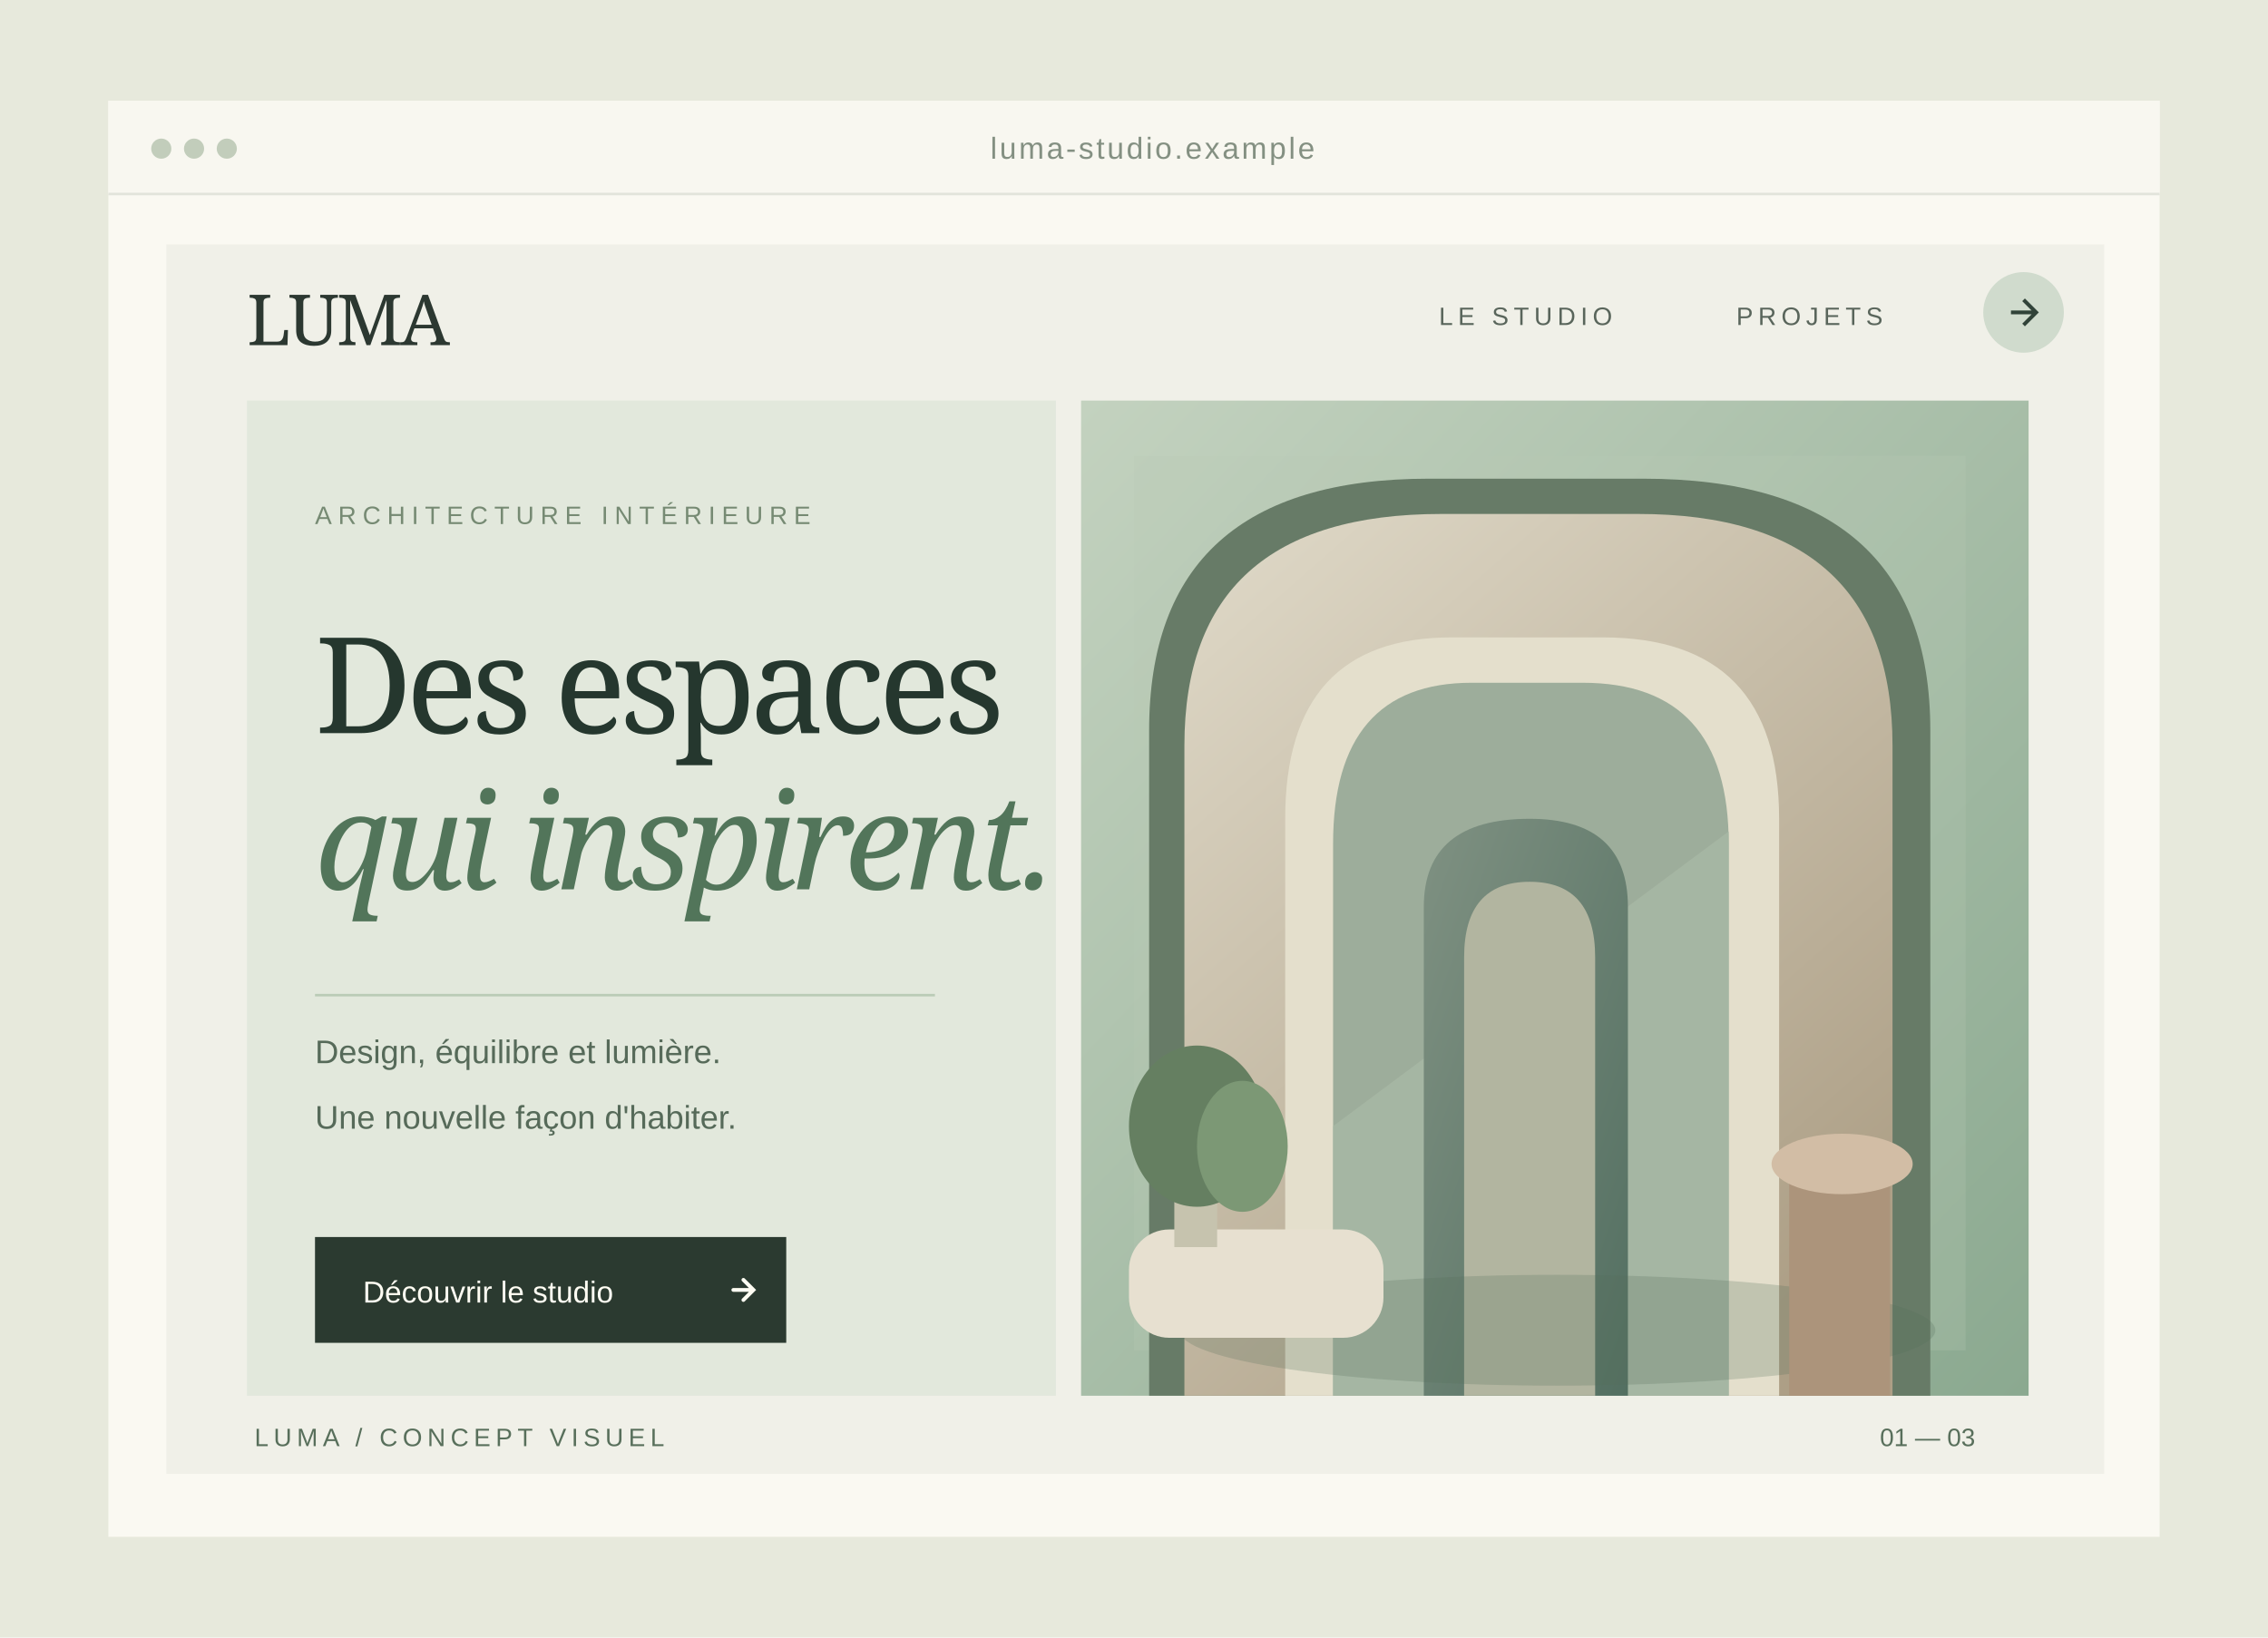
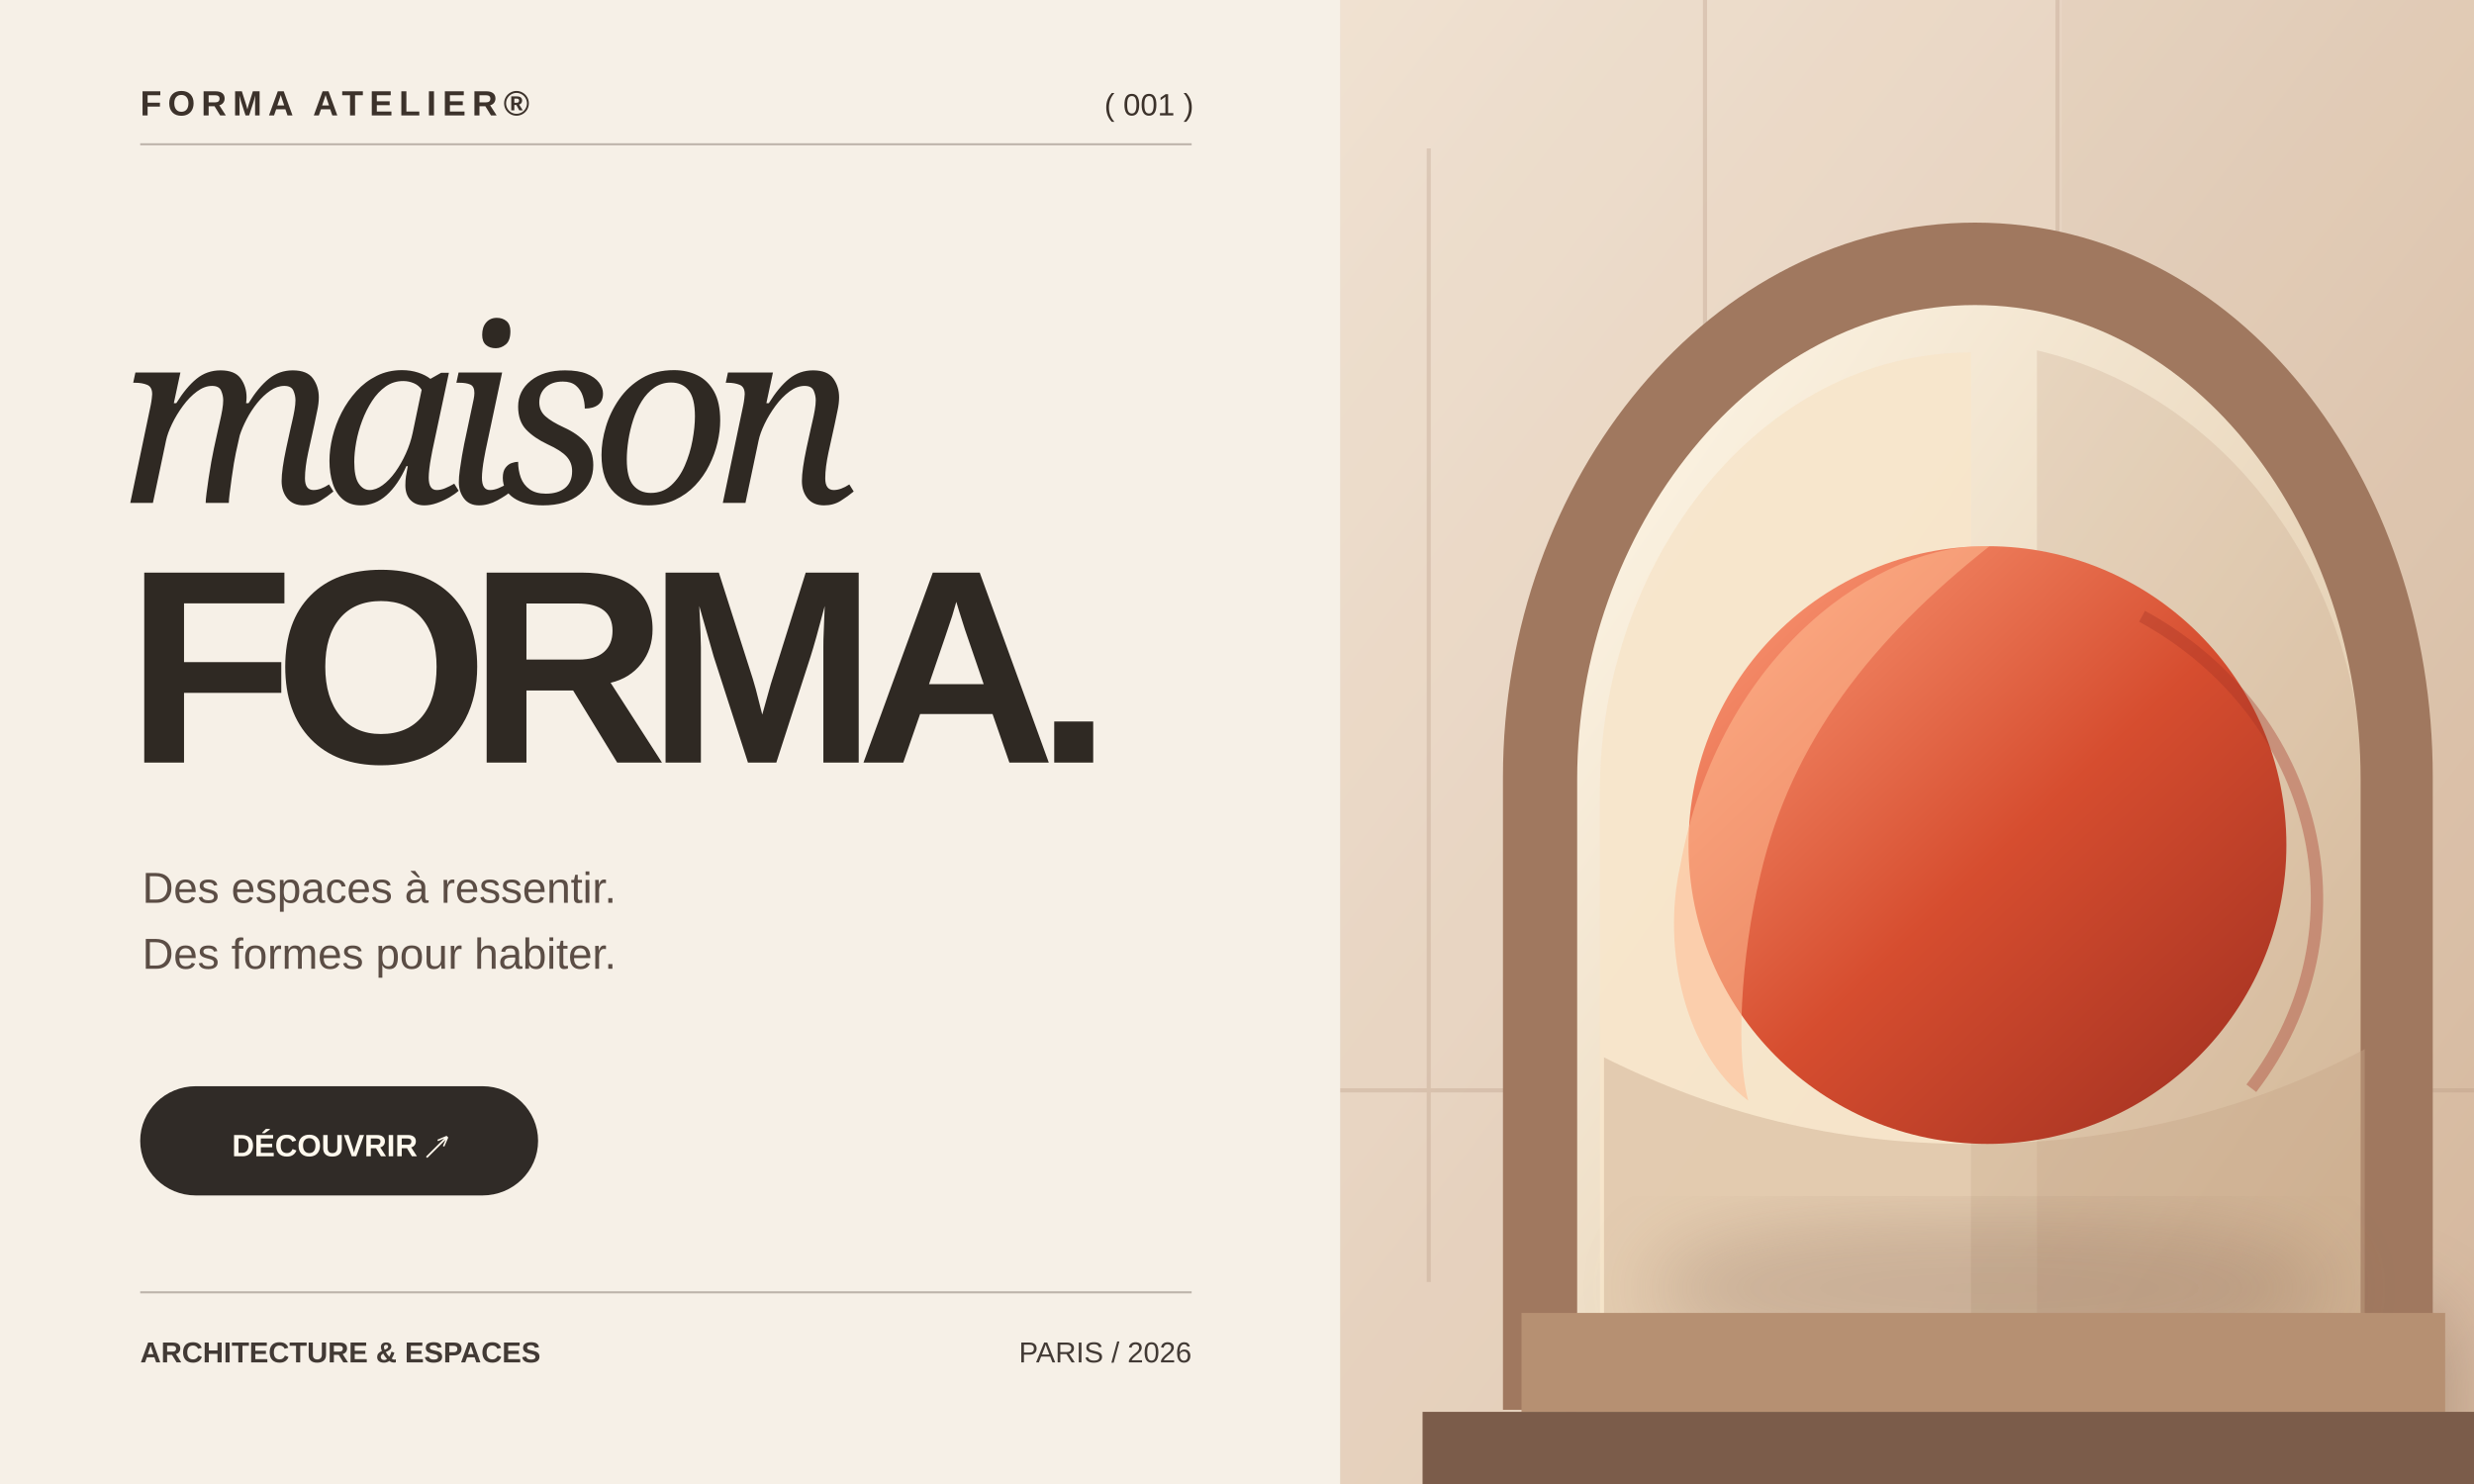
- <svg xmlns="http://www.w3.org/2000/svg" width="900" height="650" viewBox="0 0 900 650" role="img" aria-labelledby="title desc">
+ <svg xmlns="http://www.w3.org/2000/svg" viewBox="0 0 1200 720" role="img" aria-labelledby="title desc">
  <defs>
-     <linearGradient id="bg" x1="0" y1="0" x2="1" y2="1">
-       <stop stop-color="#c3d2bf" />
-       <stop offset="1" stop-color="#8ba990" />
+     <linearGradient id="wall" x1="0" x2="1" y1="0" y2="1">
+       <stop stop-color="#F3E6D8" />
+       <stop offset="1" stop-color="#D7B89E" />
    </linearGradient>
-     <linearGradient id="arch" x1="0" y1="0" x2=".7" y2="1">
-       <stop stop-color="#e0dac9" />
-       <stop offset="1" stop-color="#ad9f86" />
+     <linearGradient id="orb" x1="0" x2=".95" y1="0" y2="1">
+       <stop stop-color="#FFA07C" />
+       <stop offset=".53" stop-color="#D64D2F" />
+       <stop offset="1" stop-color="#9F2F20" />
    </linearGradient>
-     <linearGradient id="shadow" x1="0" y1="0" x2="1" y2="1">
-       <stop stop-color="#7f9182" />
-       <stop offset="1" stop-color="#536f61" />
+     <linearGradient id="stone" x1="0" x2="1" y1=".1" y2=".8">
+       <stop stop-color="#D5BB9F" />
+       <stop offset=".48" stop-color="#B38E72" />
+       <stop offset="1" stop-color="#836249" />
    </linearGradient>
-     <clipPath id="round">
-       <rect x="0" y="0" width="900" height="650" rx="0" />
-     </clipPath>
+     <linearGradient id="cream" x1="0" x2="1" y1="0" y2="1">
+       <stop stop-color="#FFF8E9" />
+       <stop offset="1" stop-color="#DABF9D" />
+     </linearGradient>
+     <filter id="blur">
+       <feGaussianBlur stdDeviation="18" />
+     </filter>
  </defs>
-   <g clip-path="url(#round)">
-     <rect width="900" height="650" fill="#e7e9dc" />
-     <rect x="43" y="40" width="814" height="570" fill="#faf9f2" />
-     <rect x="43" y="40" width="814" height="37" fill="#f8f7f0" />
-     <path d="M43 77H857" stroke="#e2e4db" />
-     <circle cx="64" cy="59" r="4" fill="#c2cdbb" />
-     <circle cx="77" cy="59" r="4" fill="#c2cdbb" />
-     <circle cx="90" cy="59" r="4" fill="#c2cdbb" />
-     <text x="393" y="63" font-size="12" font-family="Arial,sans-serif" fill="#849082" letter-spacing="1">luma-studio.example</text>
-     <rect x="66" y="97" width="769" height="488" fill="#f0f0e8" />
-     <text x="98" y="137" fill="#2c3831" font-family="Georgia,serif" font-size="28" letter-spacing="-1">LUMA</text>
-     <text x="571" y="129" font-family="Arial,sans-serif" fill="#59655b" font-size="10" letter-spacing="2">LE STUDIO</text>
-     <text x="689" y="129" font-family="Arial,sans-serif" fill="#59655b" font-size="10" letter-spacing="2">PROJETS</text>
-     <circle cx="803" cy="124" r="16" fill="#d0dbcd" />
-     <path d="m798 124 10 0m-5-5 5 5-5 5" stroke="#314339" fill="none" stroke-width="1.5" />
-     <rect x="98" y="159" width="321" height="395" fill="#e2e8dc" />
-     <text x="125" y="208" font-family="Arial,sans-serif" font-size="10" letter-spacing="2.5" fill="#768a73">ARCHITECTURE INTÉRIEURE</text>
-     <text x="125" y="291" font-family="Georgia,serif" font-size="53" letter-spacing="-2.4" fill="#25372e">Des espaces</text>
-     <text x="125" y="353" font-family="Georgia,serif" font-size="53" letter-spacing="-2.4" font-style="italic" fill="#52755a">qui inspirent.</text>
-     <path d="M125 395H371" stroke="#bacbb6" />
-     <text x="125" y="422" fill="#566a59" font-family="Arial,sans-serif" font-size="13">Design, équilibre et lumière.</text>
-     <text x="125" y="448" fill="#566a59" font-family="Arial,sans-serif" font-size="13">Une nouvelle façon d'habiter.</text>
-     <rect x="125" y="491" width="187" height="42" fill="#2b3a30" />
-     <text x="144" y="517" font-family="Arial,sans-serif" font-size="12" fill="#fffdf3">Découvrir le studio</text>
-     <path d="M291 512h8m-4-4 4 4-4 4" fill="none" stroke="#fffdf3" stroke-width="1.5" stroke-linecap="round" />
-     <rect x="429" y="159" width="376" height="395" fill="url(#bg)" />
-     <rect x="450" y="181" width="330" height="355" fill="#bac9b3" opacity=".24" />
-     <path d="M456 554V290Q456 190 567 190H652Q766 190 766 290V554Z" fill="#677b67" />
-     <path d="M470 554V296Q470 204 572 204H650Q751 204 751 296V554Z" fill="url(#arch)" />
-     <path d="M510 554V325Q510 253 576 253H636Q706 253 706 325V554Z" fill="#e4dfcc" />
-     <path d="M529 554V335Q529 271 584 271H628Q686 271 686 335V554Z" fill="#9dad9b" />
-     <path d="M529 447 686 330V554H529Z" fill="#a8b8a5" opacity=".8" />
-     <path d="M565 554V360Q565 325 607 325Q646 325 646 360V554Z" fill="url(#shadow)" />
-     <path d="M581 554V380Q581 350 607 350Q633 350 633 380V554Z" fill="#b2b5a0" />
-     <ellipse cx="618" cy="528" rx="150" ry="22" fill="#526c59" opacity=".24" />
-     <rect x="448" y="488" width="101" height="43" rx="16" fill="#e7e0d0" />
-     <rect x="466" y="456" width="17" height="39" fill="#c6c3ae" />
-     <ellipse cx="475" cy="447" rx="27" ry="32" fill="#657f61" />
-     <ellipse cx="493" cy="455" rx="18" ry="26" fill="#7c9875" />
-     <rect x="710" y="467" width="40" height="87" fill="#ac947b" />
-     <ellipse cx="731" cy="462" rx="28" ry="12" fill="#d2bda5" />
-     <text x="101" y="574" font-family="Arial,sans-serif" font-size="10" letter-spacing="2" fill="#586f5b">LUMA / CONCEPT VISUEL</text>
-     <text x="746" y="574" font-family="Arial,sans-serif" font-size="10" fill="#586f5b">01 — 03</text>
-   </g>
+   <rect width="1200" height="720" fill="#EFE5D8" />
+   <rect x="650" width="550" height="720" fill="url(#wall)" />
+   <path d="M650 0h550v720H650z" fill="#C4AD92" opacity=".14" />
+   <path d="M650 0h350v720H650z" fill="#F8EDDD" opacity=".2" />
+   <path d="M693 72v550m134-622v720m171-720v720m-348-191h550" stroke="#B3947F" stroke-width="2" opacity=".3" />
+   <path d="M775 700c14-75 100-111 224-107 79 2 157 25 220 67v60H775" fill="#5A4136" opacity=".22" filter="url(#blur)" />
+   <path d="M729 684V377c0-145 101-269 229-269s222 124 222 269v307z" fill="#A0785F" />
+   <path d="M765 687V378c0-120 85-230 193-230s187 110 187 230v309z" fill="url(#cream)" />
+   <path d="M776 686V384c0-111 77-213 180-213v515z" fill="#F7E5CB" opacity=".9" />
+   <path d="M988 170c91 21 158 109 158 213v301H988z" fill="#9F735A" opacity=".15" />
+   <path d="M778 513c54 27 112 42 177 42 76 0 139-18 192-46v177H778z" fill="#C6A587" opacity=".4" />
+   <ellipse cx="965" cy="625" rx="165" ry="37" fill="#765344" opacity=".23" filter="url(#blur)" />
+   <circle cx="964" cy="410" r="145" fill="url(#orb)" />
+   <path d="M815 420c19-104 97-157 150-155-57 45-96 95-111 159-10 41-12 89-6 110-31-23-42-74-33-114" fill="#FFBB91" opacity=".55" />
+   <path d="M1039 299c86 47 112 152 53 229" fill="none" stroke="#A33124" stroke-width="6" opacity=".36" />
+   <path d="M738 637h448v48H738z" fill="#B69072" />
+   <path d="M690 685h510v35H690z" fill="#7B5C4A" />
+   <rect x="0" y="0" width="650" height="720" fill="#F6F0E7" />
+   <path d="M68 70h510M68 627h510" stroke="#4E4038" stroke-width="1" opacity=".34" />
+   <text x="68" y="56" font-family="Arial,Helvetica,sans-serif" font-size="17" font-weight="700" letter-spacing="3" fill="#3C322B">FORMA ATELIER®</text>
+   <text x="579" y="56" font-family="Arial,Helvetica,sans-serif" font-size="15" text-anchor="end" fill="#3C322B">( 001 )</text>
+   <text x="58" y="244" font-family="Georgia,serif" font-size="118" font-style="italic" fill="#2F2923" letter-spacing="-9">maison</text>
+   <text x="61" y="370" font-family="Arial,Helvetica,sans-serif" font-weight="900" font-size="134" fill="#2F2923" letter-spacing="-10">FORMA.</text>
+   <text x="69" y="438" font-family="Arial,Helvetica,sans-serif" font-size="21" fill="#5B4D45">Des espaces à ressentir.</text>
+   <text x="69" y="470" font-family="Arial,Helvetica,sans-serif" font-size="21" fill="#5B4D45">Des formes pour habiter.</text>
+   <rect x="68" y="527" width="193" height="53" rx="27" fill="#302B27" />
+   <text x="165" y="561" font-family="Arial,Helvetica,sans-serif" font-size="15" text-anchor="middle" fill="#FFF9EE" font-weight="700">DÉCOUVRIR ↗</text>
+   <text x="68" y="661" font-family="Arial,Helvetica,sans-serif" font-size="14" font-weight="700" fill="#423A35">ARCHITECTURE &amp; ESPACES</text>
+   <text x="578" y="661" font-family="Arial,Helvetica,sans-serif" font-size="14" text-anchor="end" fill="#423A35">PARIS / 2026</text>
</svg>
